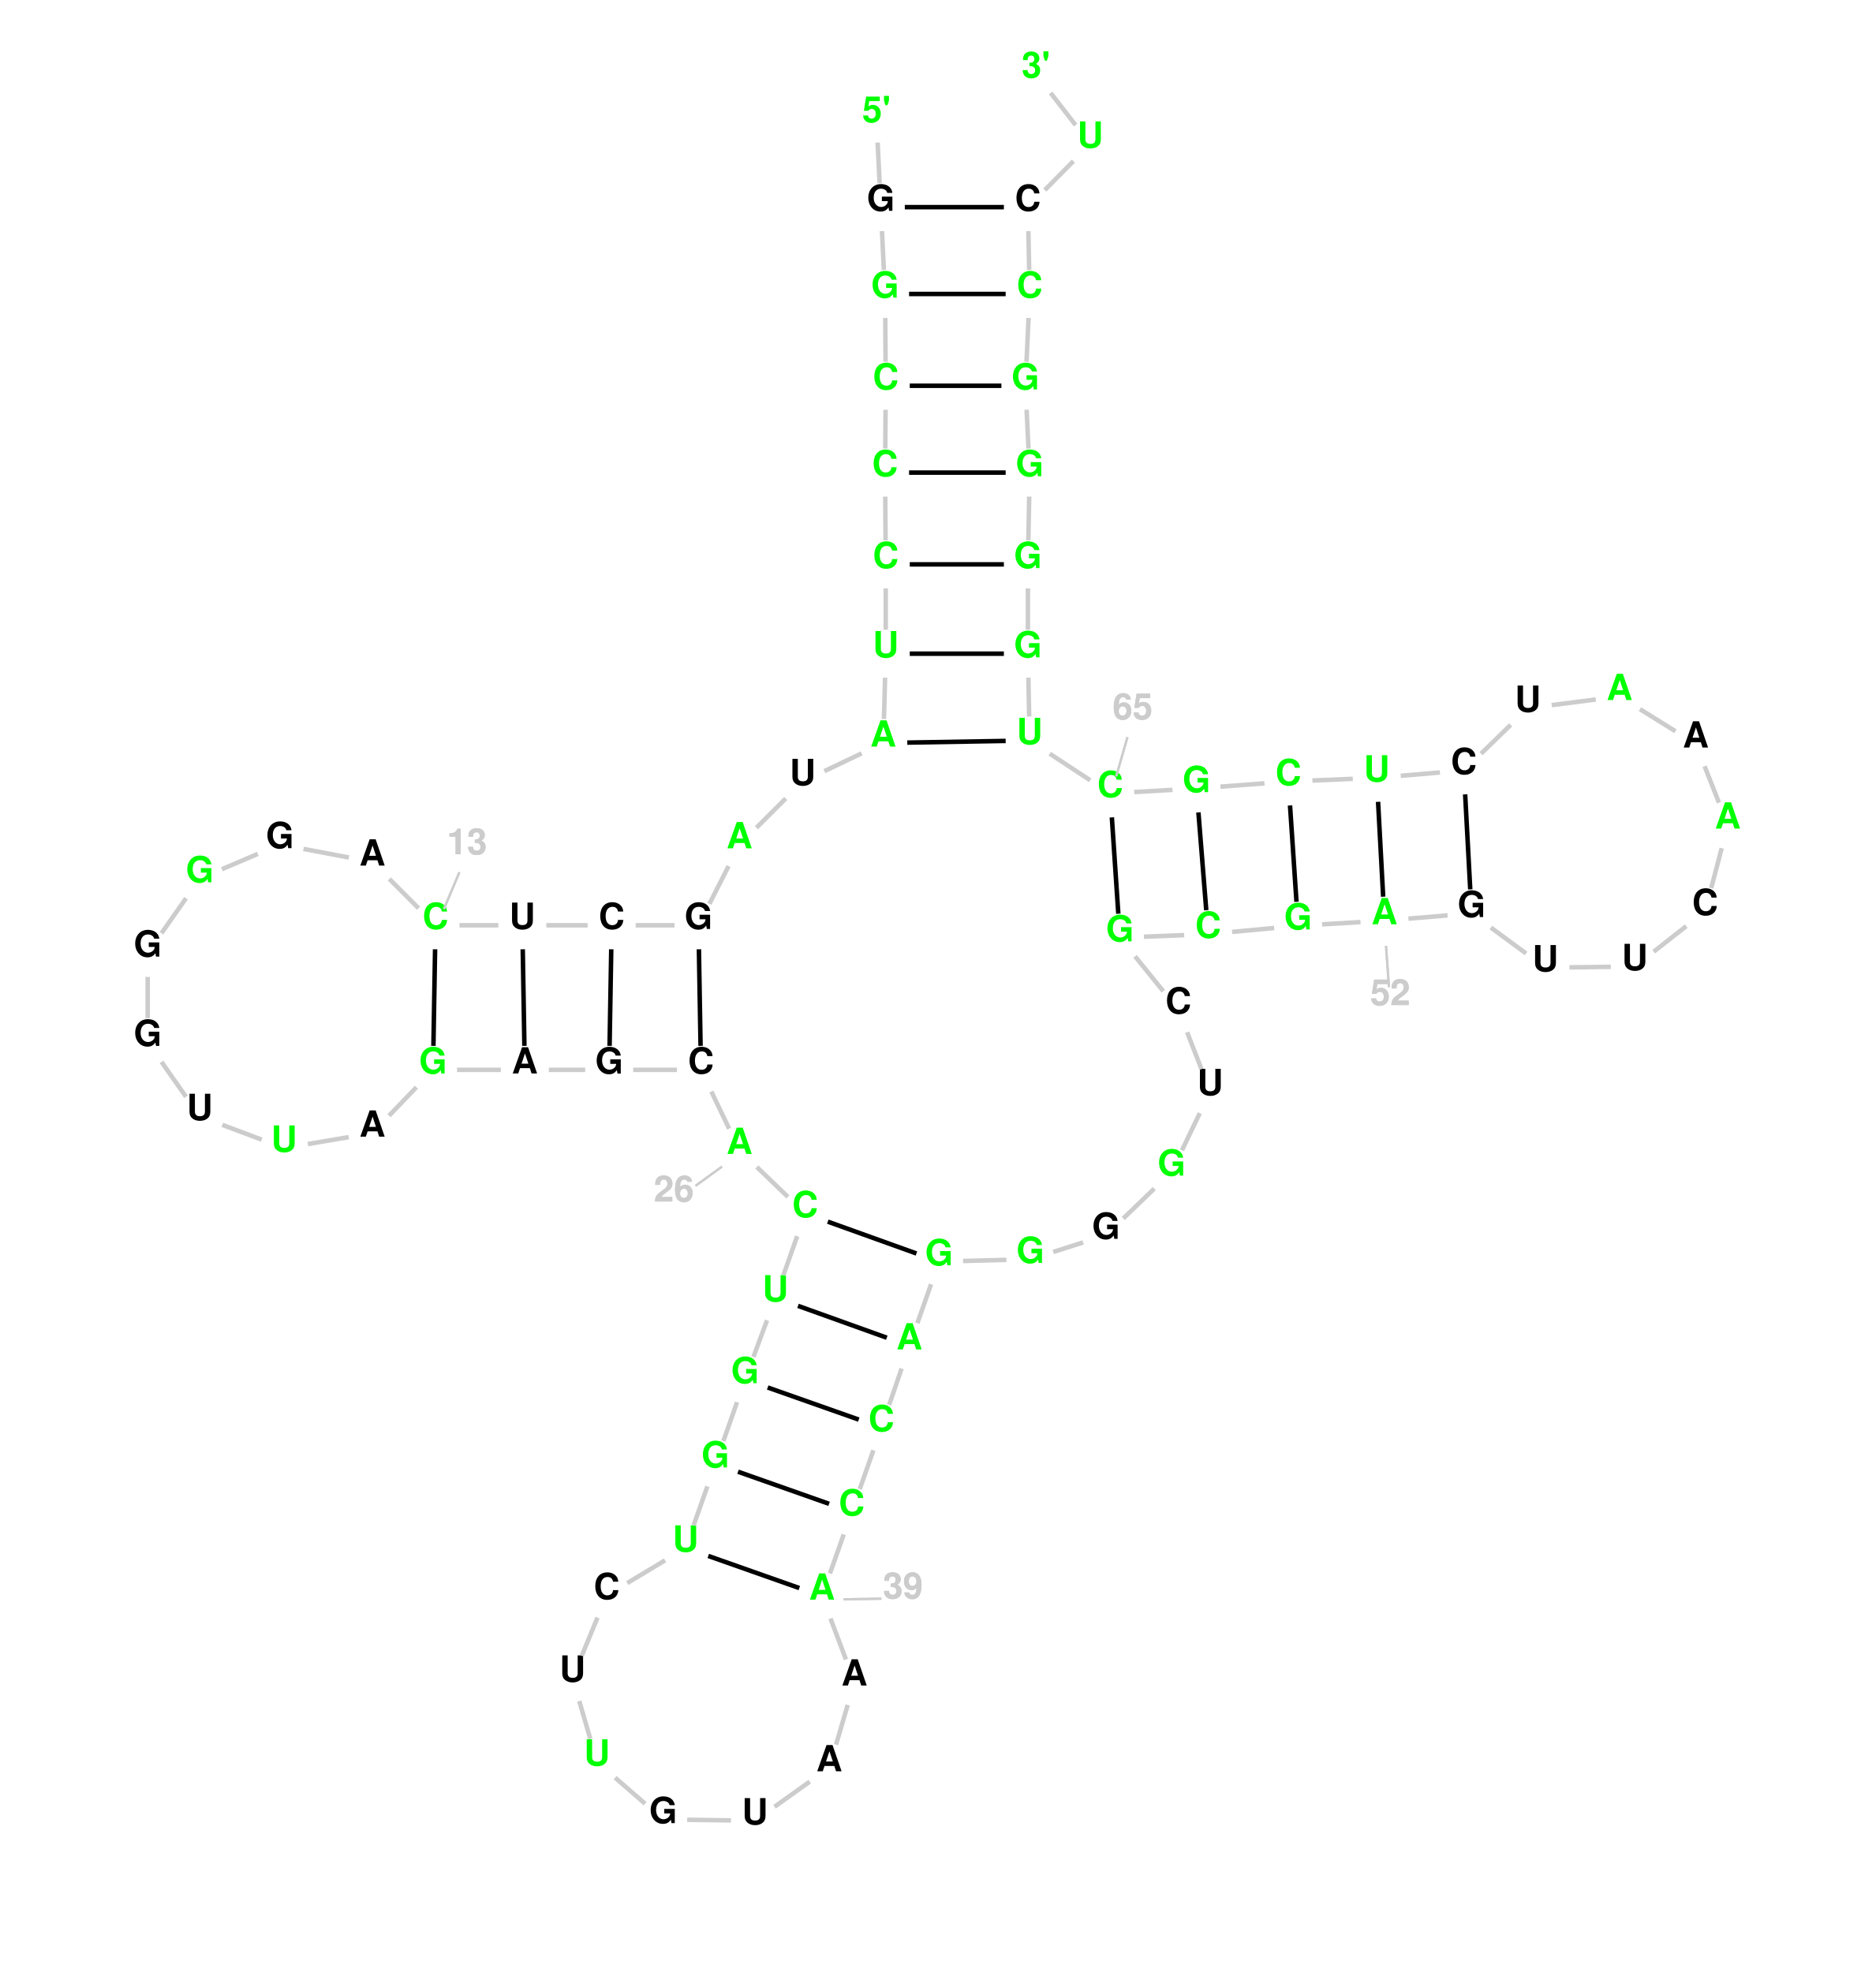
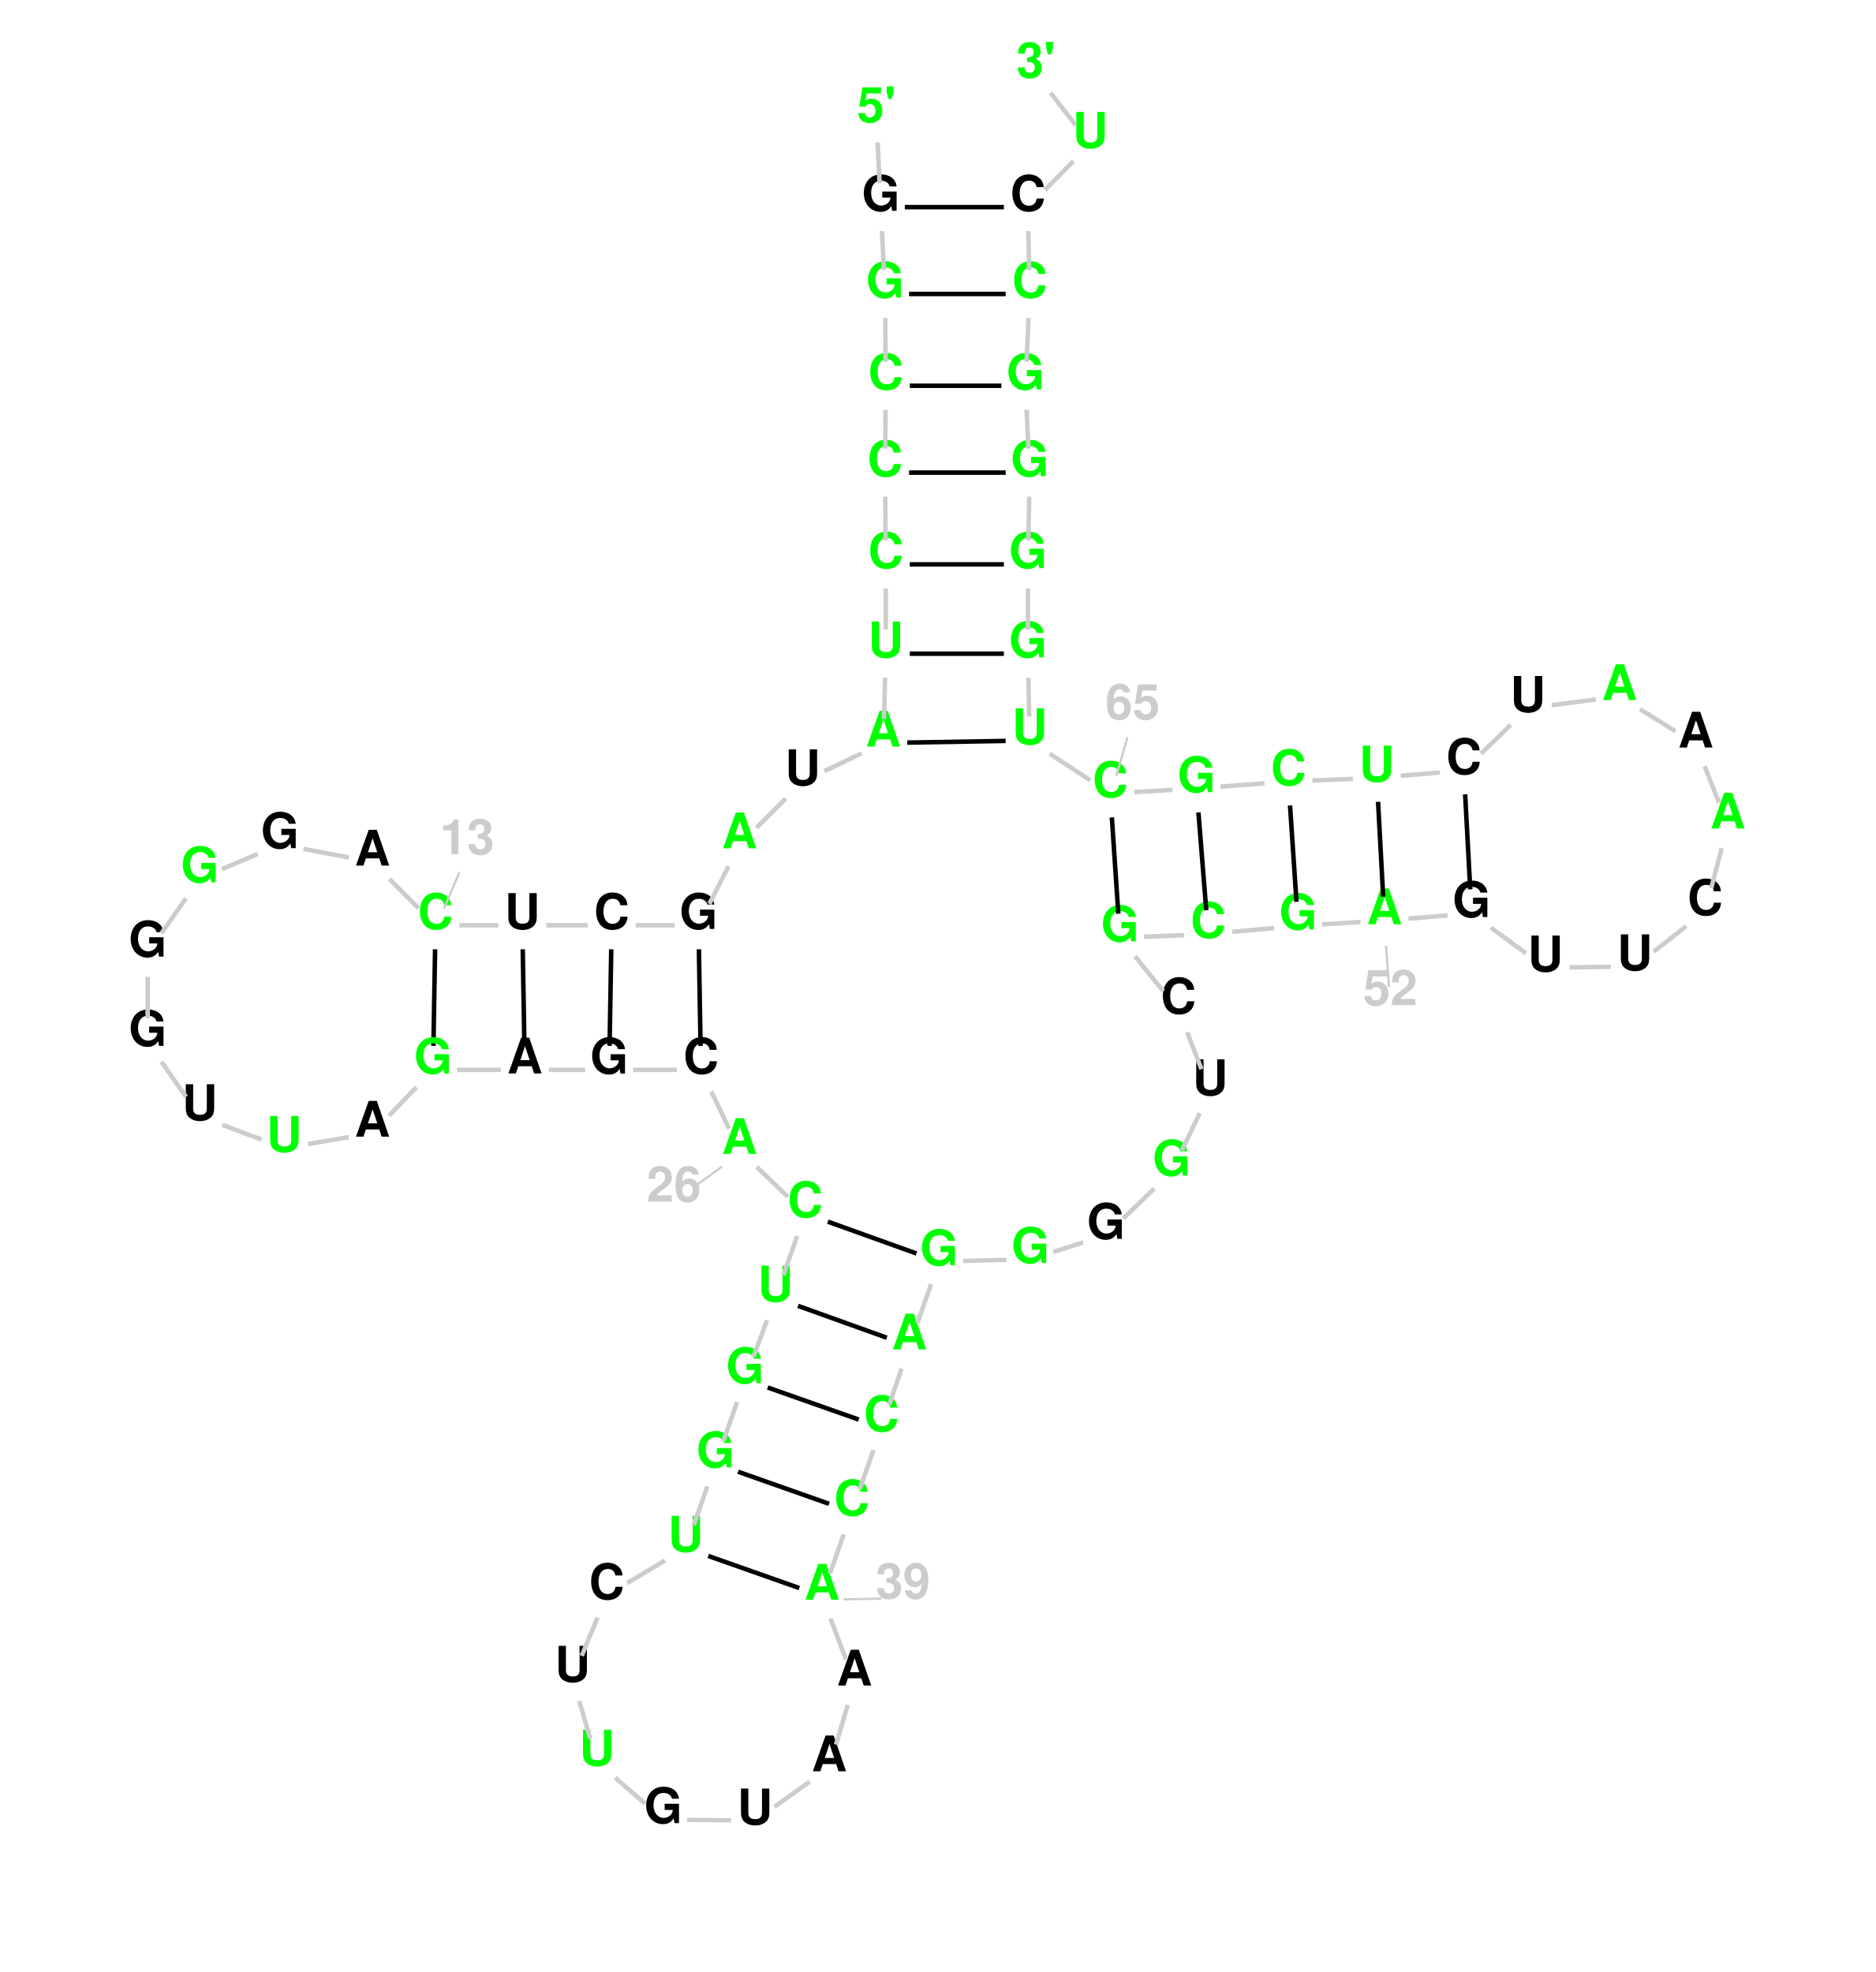
<svg xmlns="http://www.w3.org/2000/svg" width="634.96" height="667.718">
-   <g>
-     <style type="text/css">
+   <g id="r2dt-URS00000F30A4_9606-E_Thr">
+     <g>
+       <style type="text/css">

- 
- circle.red {stroke: rgb(255, 0, 255); fill: none; }
- circle.green {stroke: rgb(0, 255, 0); fill: none; }
- circle.blue {stroke: rgb(0, 0, 255); fill: none; }
- circle.black {stroke: rgb(0, 0, 0); fill: none; }
- circle.gray {stroke: rgb(204, 204, 204); fill: none; }
- circle.brown {stroke: rgb(211.65, 104.55, 30.6); fill: none; }
- line.red {stroke: rgb(255, 0, 255); stroke-width: 1.524; }
- line.green {stroke: rgb(0, 255, 0); stroke-width: 1.524; }
- line.blue {stroke: rgb(0, 0, 255); stroke-width: 1.524; }
- line.black {stroke: rgb(0, 0, 0); stroke-width: 1.524; }
- line.gray {stroke: rgb(204, 204, 204); stroke-width: 1.524; }
- line.brown {stroke: rgb(211.65, 104.55, 30.6); stroke-width: 1.524; }
- line {stroke: rgb(0, 0, 0); }
- text.red {fill: rgb(255, 0, 255); font-size: 12.192px; font-weight: bold; font-family: Helvetica; }
- text.green {fill: rgb(0, 255, 0); font-size: 12.192px; font-weight: bold; font-family: Helvetica; }
- text.blue {fill: rgb(0, 0, 255); font-size: 12.192px; font-weight: bold; font-family: Helvetica; }
- text.black {fill: rgb(0, 0, 0); font-size: 12.192px; font-weight: bold; font-family: Helvetica; }
- text.gray {fill: rgb(204, 204, 204); font-size: 12.192px; font-weight: bold; font-family: Helvetica; }
- text.brown {fill: rgb(211.65, 104.55, 30.6); font-size: 12.192px; font-weight: bold; font-family: Helvetica; }
- text {fill: rgb(0, 0, 0); font-size: 12.192px; font-weight: bold; font-family: Helvetica; text-anchor: middle; alignment-baseline: middle; }
- 
- .pseudoknot_connection{stroke-linecap: round; stroke-opacity: 0.2; stroke-width: 1.5; }
- .pseudoknot_segment1{stroke-linecap: round; stroke-opacity: 0.4; stroke-width: 12.192; }
- .pseudoknot_segment2{stroke-linecap: round; stroke-opacity: 0.4; stroke-width: 12.192; }
- line.numbering-line{stroke: rgb(204, 204, 204); stroke-width: 0.762; }
- line.predicted{stroke: rgb(0, 0, 0); stroke-dasharray: 2; }
- polyline{fill: none; stroke-linejoin: round; }
- sequential{visibility: hidden; }
- text.numbering-label{fill: rgb(204, 204, 204); }
+ #r2dt-URS00000F30A4_9606-E_Thr circle.red{stroke: rgb(255, 0, 255); fill: none; }#r2dt-URS00000F30A4_9606-E_Thr circle.green{stroke: rgb(0, 255, 0); fill: none; }#r2dt-URS00000F30A4_9606-E_Thr circle.blue{stroke: rgb(0, 0, 255); fill: none; }#r2dt-URS00000F30A4_9606-E_Thr circle.black{stroke: rgb(0, 0, 0); fill: none; }#r2dt-URS00000F30A4_9606-E_Thr circle.gray{stroke: rgb(204, 204, 204); fill: none; }#r2dt-URS00000F30A4_9606-E_Thr circle.brown{stroke: rgb(211.65, 104.55, 30.6); fill: none; }#r2dt-URS00000F30A4_9606-E_Thr line.red{stroke: rgb(255, 0, 255); stroke-width: 1.524; }#r2dt-URS00000F30A4_9606-E_Thr line.green{stroke: rgb(0, 255, 0); stroke-width: 1.524; }#r2dt-URS00000F30A4_9606-E_Thr line.blue{stroke: rgb(0, 0, 255); stroke-width: 1.524; }#r2dt-URS00000F30A4_9606-E_Thr line.black{stroke: rgb(0, 0, 0); stroke-width: 1.524; }#r2dt-URS00000F30A4_9606-E_Thr line.gray{stroke: rgb(204, 204, 204); stroke-width: 1.524; }#r2dt-URS00000F30A4_9606-E_Thr line.brown{stroke: rgb(211.65, 104.55, 30.6); stroke-width: 1.524; }#r2dt-URS00000F30A4_9606-E_Thr line{stroke: rgb(0, 0, 0); }#r2dt-URS00000F30A4_9606-E_Thr text.red{fill: rgb(255, 0, 255); font-size: 16.603px; font-weight: bold; font-family: Helvetica; }#r2dt-URS00000F30A4_9606-E_Thr text.green{fill: rgb(0, 255, 0); font-size: 16.603px; font-weight: bold; font-family: Helvetica; }#r2dt-URS00000F30A4_9606-E_Thr text.blue{fill: rgb(0, 0, 255); font-size: 16.603px; font-weight: bold; font-family: Helvetica; }#r2dt-URS00000F30A4_9606-E_Thr text.black{fill: rgb(0, 0, 0); font-size: 16.603px; font-weight: bold; font-family: Helvetica; }#r2dt-URS00000F30A4_9606-E_Thr text.gray{fill: rgb(204, 204, 204); font-size: 16.603px; font-weight: bold; font-family: Helvetica; }#r2dt-URS00000F30A4_9606-E_Thr text.brown{fill: rgb(211.65, 104.55, 30.6); font-size: 16.603px; font-weight: bold; font-family: Helvetica; }#r2dt-URS00000F30A4_9606-E_Thr text{fill: rgb(0, 0, 0); font-size: 16.603px; font-weight: bold; font-family: Helvetica; text-anchor: middle; alignment-baseline: middle; }#r2dt-URS00000F30A4_9606-E_Thr .pseudoknot_connection{stroke-linecap: round; stroke-opacity: 0.2; stroke-width: 1.5; }#r2dt-URS00000F30A4_9606-E_Thr .pseudoknot_segment1{stroke-linecap: round; stroke-opacity: 0.4; stroke-width: 12.192; }#r2dt-URS00000F30A4_9606-E_Thr .pseudoknot_segment2{stroke-linecap: round; stroke-opacity: 0.4; stroke-width: 12.192; }#r2dt-URS00000F30A4_9606-E_Thr .sequential{visibility: hidden; }#r2dt-URS00000F30A4_9606-E_Thr line.numbering-line{stroke: rgb(204, 204, 204); stroke-width: 0.762; }#r2dt-URS00000F30A4_9606-E_Thr line.predicted{stroke: rgb(0, 0, 0); stroke-dasharray: 2; }#r2dt-URS00000F30A4_9606-E_Thr polyline{fill: none; stroke-linejoin: round; }#r2dt-URS00000F30A4_9606-E_Thr text.numbering-label{fill: rgb(204, 204, 204); }

</style>
-   </g>
-   <g>
-     <text x="296.73" y="41.352" class="green">5'</text>
-   </g>
-   <g>
-     <text x="298.2" y="71.358" class="black">G</text>
-   </g>
-   <g>
-     <line x1="306.328" y1="70.139" x2="339.872" y2="70.139" class="black" />
-   </g>
-   <g>
-     <text x="299.64" y="100.758" class="green">G</text>
-   </g>
-   <g>
-     <line x1="307.768" y1="99.539" x2="340.472" y2="99.539" class="black" />
-   </g>
-   <g>
-     <text x="299.88" y="131.838" class="green">C</text>
-   </g>
-   <g>
-     <line x1="308.008" y1="130.619" x2="339.032" y2="130.619" class="black" />
-   </g>
-   <g>
-     <text x="299.64" y="161.238" class="green">C</text>
-   </g>
-   <g>
-     <line x1="307.768" y1="160.019" x2="340.472" y2="160.019" class="black" />
-   </g>
-   <g>
-     <text x="299.88" y="192.318" class="green">C</text>
-   </g>
-   <g>
-     <line x1="308.008" y1="191.099" x2="339.872" y2="191.099" class="black" />
-   </g>
-   <g>
-     <text x="299.88" y="222.558" class="green">U</text>
-   </g>
-   <g>
-     <line x1="308.008" y1="221.339" x2="339.872" y2="221.339" class="black" />
-   </g>
-   <g>
-     <text x="299.04" y="252.798" class="green">A</text>
-   </g>
-   <g>
-     <line x1="307.167" y1="251.441" x2="340.473" y2="250.876" class="black" />
-   </g>
-   <g>
-     <text x="271.76" y="265.838" class="black">U</text>
-   </g>
-   <g>
-     <text x="250.36" y="287.238" class="green">A</text>
-   </g>
-   <g>
-     <text x="236.48" y="314.518" class="black">G</text>
-   </g>
-   <g>
-     <line x1="236.619" y1="321.426" x2="237.181" y2="354.132" class="black" />
-   </g>
-   <g>
-     <text x="207.08" y="314.518" class="black">C</text>
-   </g>
-   <g>
-     <line x1="206.941" y1="321.426" x2="206.379" y2="354.132" class="black" />
-   </g>
-   <g>
-     <text x="176.84" y="314.518" class="black">U</text>
-   </g>
-   <g>
-     <line x1="176.979" y1="321.426" x2="177.541" y2="354.132" class="black" />
-   </g>
-   <g>
-     <text x="147.44" y="314.518" class="green">C</text>
-   </g>
-   <g>
-     <line x1="147.301" y1="321.426" x2="146.739" y2="354.132" class="black" />
-   </g>
-   <g>
-     <text x="158.114" y="289.247" class="numbering-label sequential">13</text>
-   </g>
-   <g>
-     <text x="158.114" y="289.247" class="numbering-label template">13</text>
-   </g>
-   <g>
-     <line x1="150.286" y1="307.779" x2="155.539" y2="295.343" class="numbering-line sequential" />
-   </g>
-   <g>
-     <line x1="150.286" y1="307.779" x2="155.539" y2="295.343" class="numbering-line template" />
-   </g>
-   <g>
-     <text x="126.08" y="293.078" class="black">A</text>
-   </g>
-   <g>
-     <text x="94.76" y="287.158" class="black">G</text>
-   </g>
-   <g>
-     <text x="67.64" y="298.718" class="green">G</text>
-   </g>
-   <g>
-     <text x="50" y="323.878" class="black">G</text>
-   </g>
-   <g>
-     <text x="50" y="354.118" class="black">G</text>
-   </g>
-   <g>
-     <text x="67.64" y="379.238" class="black">U</text>
-   </g>
-   <g>
-     <text x="96.2" y="389.958" class="green">U</text>
-   </g>
-   <g>
-     <text x="126.08" y="384.878" class="black">A</text>
-   </g>
-   <g>
-     <text x="146.6" y="363.478" class="green">G</text>
-   </g>
-   <g>
-     <text x="177.68" y="363.478" class="black">A</text>
-   </g>
-   <g>
-     <text x="206.24" y="363.478" class="black">G</text>
-   </g>
-   <g>
-     <text x="237.32" y="363.478" class="black">C</text>
-   </g>
-   <g>
-     <text x="250.36" y="390.718" class="green">A</text>
-   </g>
-   <g>
-     <text x="228.154" y="406.825" class="numbering-label sequential">26</text>
-   </g>
-   <g>
-     <text x="228.154" y="406.825" class="numbering-label template">26</text>
-   </g>
-   <g>
-     <line x1="244.438" y1="395.013" x2="235.469" y2="401.519" class="numbering-line sequential" />
-   </g>
-   <g>
-     <line x1="244.438" y1="395.013" x2="235.469" y2="401.519" class="numbering-line template" />
-   </g>
-   <g>
-     <text x="272.6" y="412.118" class="green">C</text>
-   </g>
-   <g>
-     <line x1="280.25" y1="413.647" x2="310.27" y2="424.431" class="black" />
-   </g>
-   <g>
-     <text x="262.52" y="440.638" class="green">U</text>
-   </g>
-   <g>
-     <line x1="270.17" y1="442.164" x2="300.23" y2="452.953" class="black" />
-   </g>
-   <g>
-     <text x="252.24" y="468.318" class="green">G</text>
-   </g>
-   <g>
-     <line x1="259.905" y1="469.802" x2="290.735" y2="480.675" class="black" />
-   </g>
-   <g>
-     <text x="242.2" y="496.838" class="green">G</text>
-   </g>
-   <g>
-     <line x1="249.865" y1="498.322" x2="280.695" y2="509.195" class="black" />
-   </g>
-   <g>
-     <text x="232.12" y="525.358" class="green">U</text>
-   </g>
-   <g>
-     <line x1="239.785" y1="526.842" x2="270.615" y2="537.715" class="black" />
-   </g>
-   <g>
-     <text x="205.4" y="541.438" class="black">C</text>
-   </g>
-   <g>
-     <text x="193.84" y="569.398" class="black">U</text>
-   </g>
-   <g>
-     <text x="202.12" y="597.798" class="green">U</text>
-   </g>
-   <g>
-     <text x="224.52" y="617.278" class="black">G</text>
-   </g>
-   <g>
-     <text x="255.6" y="617.718" class="black">U</text>
-   </g>
-   <g>
-     <text x="280.76" y="599.758" class="black">A</text>
-   </g>
-   <g>
-     <text x="289.28" y="570.718" class="black">A</text>
-   </g>
-   <g>
-     <text x="278.28" y="541.638" class="green">A</text>
-   </g>
-   <g>
-     <text x="305.709" y="541.2" class="numbering-label sequential">39</text>
-   </g>
-   <g>
-     <text x="305.709" y="541.2" class="numbering-label template">39</text>
-   </g>
-   <g>
-     <line x1="285.594" y1="541.521" x2="298.394" y2="541.317" class="numbering-line sequential" />
-   </g>
-   <g>
-     <line x1="285.594" y1="541.521" x2="298.394" y2="541.317" class="numbering-line template" />
-   </g>
-   <g>
-     <text x="288.36" y="513.118" class="green">C</text>
-   </g>
-   <g>
-     <text x="298.4" y="484.598" class="green">C</text>
-   </g>
-   <g>
-     <text x="307.88" y="456.918" class="green">A</text>
-   </g>
-   <g>
-     <text x="317.92" y="428.398" class="green">G</text>
-   </g>
-   <g>
-     <text x="348.84" y="427.598" class="green">G</text>
-   </g>
-   <g>
-     <text x="374.44" y="419.438" class="black">G</text>
-   </g>
-   <g>
-     <text x="396.64" y="398.038" class="green">G</text>
-   </g>
-   <g>
-     <text x="409.72" y="370.798" class="black">U</text>
-   </g>
-   <g>
-     <text x="398.96" y="343.158" class="black">C</text>
-   </g>
-   <g>
-     <text x="379.16" y="318.718" class="green">G</text>
-   </g>
-   <g>
-     <line x1="378.615" y1="309.389" x2="376.425" y2="276.769" class="black" />
-   </g>
-   <g>
-     <text x="409.04" y="317.518" class="green">C</text>
-   </g>
-   <g>
-     <line x1="408.389" y1="308.197" x2="405.731" y2="275.081" class="black" />
-   </g>
-   <g>
-     <text x="439.48" y="314.678" class="green">G</text>
-   </g>
-   <g>
-     <line x1="438.935" y1="305.349" x2="436.745" y2="272.729" class="black" />
-   </g>
-   <g>
-     <text x="468.72" y="312.958" class="green">A</text>
-   </g>
-   <g>
-     <line x1="468.284" y1="303.622" x2="466.556" y2="271.495" class="black" />
-   </g>
-   <g>
-     <text x="470.677" y="340.32" class="numbering-label sequential">52</text>
-   </g>
-   <g>
-     <text x="470.677" y="340.32" class="numbering-label template">52</text>
-   </g>
-   <g>
-     <line x1="469.242" y1="320.255" x2="470.241" y2="334.224" class="numbering-line sequential" />
-   </g>
-   <g>
-     <line x1="469.242" y1="320.255" x2="470.241" y2="334.224" class="numbering-line template" />
-   </g>
-   <g>
-     <text x="498.2" y="310.478" class="black">G</text>
-   </g>
-   <g>
-     <line x1="497.764" y1="301.142" x2="496.036" y2="268.975" class="black" />
-   </g>
-   <g>
-     <text x="523.2" y="328.878" class="black">U</text>
-   </g>
-   <g>
-     <text x="553.48" y="328.478" class="black">U</text>
-   </g>
-   <g>
-     <text x="577.28" y="309.798" class="black">C</text>
-   </g>
-   <g>
-     <text x="584.96" y="280.558" class="green">A</text>
-   </g>
-   <g>
-     <text x="574.12" y="253.118" class="black">A</text>
-   </g>
-   <g>
-     <text x="548.32" y="237.038" class="green">A</text>
-   </g>
-   <g>
-     <text x="517.28" y="240.998" class="black">U</text>
-   </g>
-   <g>
-     <text x="495.6" y="262.078" class="black">C</text>
-   </g>
-   <g>
-     <text x="466.12" y="264.598" class="green">U</text>
-   </g>
-   <g>
-     <text x="436.2" y="265.838" class="green">C</text>
-   </g>
-   <g>
-     <text x="405.08" y="268.198" class="green">G</text>
-   </g>
-   <g>
-     <text x="375.88" y="269.878" class="green">C</text>
-   </g>
-   <g>
-     <text x="383.461" y="243.514" class="numbering-label sequential">65</text>
-   </g>
-   <g>
-     <text x="383.461" y="243.514" class="numbering-label template">65</text>
-   </g>
-   <g>
-     <line x1="377.902" y1="262.847" x2="381.708" y2="249.61" class="numbering-line sequential" />
-   </g>
-   <g>
-     <line x1="377.902" y1="262.847" x2="381.708" y2="249.61" class="numbering-line template" />
-   </g>
-   <g>
-     <text x="348.6" y="251.958" class="green">U</text>
-   </g>
-   <g>
-     <text x="348" y="222.558" class="green">G</text>
-   </g>
-   <g>
-     <text x="348" y="192.318" class="green">G</text>
-   </g>
-   <g>
-     <text x="348.6" y="161.238" class="green">G</text>
-   </g>
-   <g>
-     <text x="347.16" y="131.838" class="green">G</text>
-   </g>
-   <g>
-     <text x="348.6" y="100.758" class="green">C</text>
-   </g>
-   <g>
-     <text x="348" y="71.358" class="black">C</text>
-   </g>
-   <g>
-     <text x="369.127" y="50" class="green">U</text>
-   </g>
-   <g>
-     <text x="350.714" y="26.262" class="green">3'</text>
-   </g>
-   <g>
-     <line x1="297.128" y1="48.251" x2="297.802" y2="62.02" class="gray" />
-   </g>
-   <g>
-     <line x1="298.598" y1="78.257" x2="299.242" y2="91.42" class="gray" />
-   </g>
-   <g>
-     <line x1="299.703" y1="107.667" x2="299.817" y2="122.491" class="gray" />
-   </g>
-   <g>
-     <line x1="299.814" y1="138.747" x2="299.706" y2="151.891" class="gray" />
-   </g>
-   <g>
-     <line x1="299.703" y1="168.147" x2="299.817" y2="182.971" class="gray" />
-   </g>
-   <g>
-     <line x1="299.88" y1="199.227" x2="299.88" y2="213.211" class="gray" />
-   </g>
-   <g>
-     <line x1="299.654" y1="229.464" x2="299.266" y2="243.454" class="gray" />
-   </g>
-   <g>
-     <line x1="291.707" y1="255.084" x2="279.093" y2="261.113" class="gray" />
-   </g>
-   <g>
-     <line x1="266.013" y1="270.366" x2="256.107" y2="280.271" class="gray" />
-   </g>
-   <g>
-     <line x1="246.674" y1="293.263" x2="240.166" y2="306.054" class="gray" />
-   </g>
-   <g>
-     <line x1="228.352" y1="313.299" x2="215.208" y2="313.299" class="gray" />
-   </g>
-   <g>
-     <line x1="198.952" y1="313.299" x2="184.968" y2="313.299" class="gray" />
-   </g>
-   <g>
-     <line x1="168.712" y1="313.299" x2="155.568" y2="313.299" class="gray" />
-   </g>
-   <g>
-     <line x1="141.703" y1="307.54" x2="131.817" y2="297.617" class="gray" />
-   </g>
-   <g>
-     <line x1="118.093" y1="290.349" x2="102.747" y2="287.448" class="gray" />
-   </g>
-   <g>
-     <line x1="87.283" y1="289.126" x2="75.117" y2="294.311" class="gray" />
-   </g>
-   <g>
-     <line x1="62.974" y1="304.154" x2="54.666" y2="316.003" class="gray" />
-   </g>
-   <g>
-     <line x1="50" y1="330.787" x2="50" y2="344.771" class="gray" />
-   </g>
-   <g>
-     <line x1="54.671" y1="359.55" x2="62.969" y2="371.367" class="gray" />
-   </g>
-   <g>
-     <line x1="75.25" y1="380.875" x2="88.59" y2="385.882" class="gray" />
-   </g>
-   <g>
-     <line x1="104.213" y1="387.376" x2="118.067" y2="385.021" class="gray" />
-   </g>
-   <g>
-     <line x1="131.706" y1="377.792" x2="140.974" y2="368.125" class="gray" />
-   </g>
-   <g>
-     <line x1="154.728" y1="362.259" x2="169.552" y2="362.259" class="gray" />
-   </g>
-   <g>
-     <line x1="185.808" y1="362.259" x2="198.112" y2="362.259" class="gray" />
-   </g>
-   <g>
-     <line x1="214.368" y1="362.259" x2="229.192" y2="362.259" class="gray" />
-   </g>
-   <g>
-     <line x1="240.83" y1="369.59" x2="246.85" y2="382.167" class="gray" />
-   </g>
-   <g>
-     <line x1="256.217" y1="395.134" x2="266.743" y2="405.263" class="gray" />
-   </g>
-   <g>
-     <line x1="269.891" y1="418.562" x2="265.229" y2="431.755" class="gray" />
-   </g>
-   <g>
-     <line x1="259.69" y1="447.038" x2="255.07" y2="459.479" class="gray" />
-   </g>
-   <g>
-     <line x1="249.541" y1="474.766" x2="244.899" y2="487.952" class="gray" />
-   </g>
-   <g>
-     <line x1="239.491" y1="503.282" x2="234.829" y2="516.475" class="gray" />
-   </g>
-   <g>
-     <line x1="225.156" y1="528.33" x2="212.364" y2="536.028" class="gray" />
-   </g>
-   <g>
-     <line x1="202.294" y1="547.73" x2="196.946" y2="560.667" class="gray" />
-   </g>
-   <g>
-     <line x1="196.115" y1="575.982" x2="199.845" y2="588.775" class="gray" />
-   </g>
-   <g>
-     <line x1="208.253" y1="601.912" x2="218.387" y2="610.725" class="gray" />
-   </g>
-   <g>
-     <line x1="232.647" y1="616.174" x2="247.473" y2="616.384" class="gray" />
-   </g>
-   <g>
-     <line x1="262.216" y1="611.776" x2="274.144" y2="603.261" class="gray" />
-   </g>
-   <g>
-     <line x1="283.048" y1="590.739" x2="286.992" y2="577.298" class="gray" />
-   </g>
-   <g>
-     <line x1="286.404" y1="561.896" x2="281.156" y2="548.021" class="gray" />
-   </g>
-   <g>
-     <line x1="280.989" y1="532.755" x2="285.651" y2="519.562" class="gray" />
-   </g>
-   <g>
-     <line x1="291.059" y1="504.232" x2="295.701" y2="491.046" class="gray" />
-   </g>
-   <g>
-     <line x1="301.034" y1="475.689" x2="305.246" y2="463.388" class="gray" />
-   </g>
-   <g>
-     <line x1="310.579" y1="448.032" x2="315.221" y2="434.846" class="gray" />
-   </g>
-   <g>
-     <line x1="326.045" y1="426.968" x2="340.715" y2="426.589" class="gray" />
-   </g>
-   <g>
-     <line x1="356.584" y1="423.91" x2="366.696" y2="420.687" class="gray" />
-   </g>
-   <g>
-     <line x1="380.292" y1="412.578" x2="390.788" y2="402.46" class="gray" />
-   </g>
-   <g>
-     <line x1="400.158" y1="389.491" x2="406.202" y2="376.906" class="gray" />
-   </g>
-   <g>
-     <line x1="406.771" y1="362.004" x2="401.909" y2="349.513" class="gray" />
-   </g>
-   <g>
-     <line x1="393.843" y1="335.623" x2="384.277" y2="323.814" class="gray" />
-   </g>
-   <g>
-     <line x1="387.282" y1="317.172" x2="400.918" y2="316.625" class="gray" />
-   </g>
-   <g>
-     <line x1="417.133" y1="315.544" x2="431.387" y2="314.214" class="gray" />
-   </g>
-   <g>
-     <line x1="447.594" y1="312.981" x2="460.606" y2="312.216" class="gray" />
-   </g>
-   <g>
-     <line x1="476.82" y1="311.057" x2="490.1" y2="309.94" class="gray" />
-   </g>
-   <g>
-     <line x1="504.746" y1="314.077" x2="516.654" y2="322.841" class="gray" />
-   </g>
-   <g>
-     <line x1="531.327" y1="327.551" x2="545.353" y2="327.366" class="gray" />
-   </g>
-   <g>
-     <line x1="559.874" y1="322.24" x2="570.886" y2="313.597" class="gray" />
-   </g>
-   <g>
-     <line x1="579.345" y1="300.717" x2="582.895" y2="287.2" class="gray" />
-   </g>
-   <g>
-     <line x1="581.974" y1="271.779" x2="577.106" y2="259.458" class="gray" />
-   </g>
-   <g>
-     <line x1="567.222" y1="247.599" x2="555.218" y2="240.118" class="gray" />
-   </g>
-   <g>
-     <line x1="540.257" y1="236.847" x2="525.343" y2="238.75" class="gray" />
-   </g>
-   <g>
-     <line x1="511.452" y1="245.445" x2="501.428" y2="255.192" class="gray" />
-   </g>
-   <g>
-     <line x1="487.501" y1="261.551" x2="474.219" y2="262.686" class="gray" />
-   </g>
-   <g>
-     <line x1="457.999" y1="263.715" x2="444.321" y2="264.282" class="gray" />
-   </g>
-   <g>
-     <line x1="428.095" y1="265.233" x2="413.185" y2="266.364" class="gray" />
-   </g>
-   <g>
-     <line x1="396.965" y1="267.446" x2="383.995" y2="268.192" class="gray" />
-   </g>
-   <g>
-     <line x1="369.087" y1="264.196" x2="355.393" y2="255.201" class="gray" />
-   </g>
-   <g>
-     <line x1="348.434" y1="242.612" x2="348.166" y2="229.465" class="gray" />
-   </g>
-   <g>
-     <line x1="348" y1="213.211" x2="348" y2="199.227" class="gray" />
-   </g>
-   <g>
-     <line x1="348.157" y1="182.972" x2="348.443" y2="168.145" class="gray" />
-   </g>
-   <g>
-     <line x1="348.202" y1="151.9" x2="347.558" y2="138.737" class="gray" />
-   </g>
-   <g>
-     <line x1="347.536" y1="122.499" x2="348.224" y2="107.658" class="gray" />
-   </g>
-   <g>
-     <line x1="348.434" y1="91.412" x2="348.166" y2="78.265" class="gray" />
-   </g>
-   <g>
-     <line x1="353.716" y1="64.36" x2="363.411" y2="54.559" class="gray" />
-   </g>
-   <g>
-     <line x1="364.146" y1="42.358" x2="355.696" y2="31.465" class="gray" />
+     </g>
+     <g>
+       <text x="296.73" y="41.352" class="green">5'</text>
+     </g>
+     <g>
+       <text x="298.2" y="71.358" class="black">G</text>
+     </g>
+     <g>
+       <line x1="306.328" y1="70.139" x2="339.872" y2="70.139" class="black" />
+     </g>
+     <g>
+       <text x="299.64" y="100.758" class="green">G</text>
+     </g>
+     <g>
+       <line x1="307.768" y1="99.539" x2="340.472" y2="99.539" class="black" />
+     </g>
+     <g>
+       <text x="299.88" y="131.838" class="green">C</text>
+     </g>
+     <g>
+       <line x1="308.008" y1="130.619" x2="339.032" y2="130.619" class="black" />
+     </g>
+     <g>
+       <text x="299.64" y="161.238" class="green">C</text>
+     </g>
+     <g>
+       <line x1="307.768" y1="160.019" x2="340.472" y2="160.019" class="black" />
+     </g>
+     <g>
+       <text x="299.88" y="192.318" class="green">C</text>
+     </g>
+     <g>
+       <line x1="308.008" y1="191.099" x2="339.872" y2="191.099" class="black" />
+     </g>
+     <g>
+       <text x="299.88" y="222.558" class="green">U</text>
+     </g>
+     <g>
+       <line x1="308.008" y1="221.339" x2="339.872" y2="221.339" class="black" />
+     </g>
+     <g>
+       <text x="299.04" y="252.798" class="green">A</text>
+     </g>
+     <g>
+       <line x1="307.167" y1="251.441" x2="340.473" y2="250.876" class="black" />
+     </g>
+     <g>
+       <text x="271.76" y="265.838" class="black">U</text>
+     </g>
+     <g>
+       <text x="250.36" y="287.238" class="green">A</text>
+     </g>
+     <g>
+       <text x="236.48" y="314.518" class="black">G</text>
+     </g>
+     <g>
+       <line x1="236.619" y1="321.426" x2="237.181" y2="354.132" class="black" />
+     </g>
+     <g>
+       <text x="207.08" y="314.518" class="black">C</text>
+     </g>
+     <g>
+       <line x1="206.941" y1="321.426" x2="206.379" y2="354.132" class="black" />
+     </g>
+     <g>
+       <text x="176.84" y="314.518" class="black">U</text>
+     </g>
+     <g>
+       <line x1="176.979" y1="321.426" x2="177.541" y2="354.132" class="black" />
+     </g>
+     <g>
+       <text x="147.44" y="314.518" class="green">C</text>
+     </g>
+     <g>
+       <line x1="147.301" y1="321.426" x2="146.739" y2="354.132" class="black" />
+     </g>
+     <g>
+       <text x="158.114" y="289.247" class="numbering-label sequential">13</text>
+     </g>
+     <g>
+       <text x="158.114" y="289.247" class="numbering-label template">13</text>
+     </g>
+     <g>
+       <line x1="150.286" y1="307.779" x2="155.539" y2="295.343" class="numbering-line sequential" />
+     </g>
+     <g>
+       <line x1="150.286" y1="307.779" x2="155.539" y2="295.343" class="numbering-line template" />
+     </g>
+     <g>
+       <text x="126.08" y="293.078" class="black">A</text>
+     </g>
+     <g>
+       <text x="94.76" y="287.158" class="black">G</text>
+     </g>
+     <g>
+       <text x="67.64" y="298.718" class="green">G</text>
+     </g>
+     <g>
+       <text x="50" y="323.878" class="black">G</text>
+     </g>
+     <g>
+       <text x="50" y="354.118" class="black">G</text>
+     </g>
+     <g>
+       <text x="67.64" y="379.238" class="black">U</text>
+     </g>
+     <g>
+       <text x="96.2" y="389.958" class="green">U</text>
+     </g>
+     <g>
+       <text x="126.08" y="384.878" class="black">A</text>
+     </g>
+     <g>
+       <text x="146.6" y="363.478" class="green">G</text>
+     </g>
+     <g>
+       <text x="177.68" y="363.478" class="black">A</text>
+     </g>
+     <g>
+       <text x="206.24" y="363.478" class="black">G</text>
+     </g>
+     <g>
+       <text x="237.32" y="363.478" class="black">C</text>
+     </g>
+     <g>
+       <text x="250.36" y="390.718" class="green">A</text>
+     </g>
+     <g>
+       <text x="228.154" y="406.825" class="numbering-label sequential">26</text>
+     </g>
+     <g>
+       <text x="228.154" y="406.825" class="numbering-label template">26</text>
+     </g>
+     <g>
+       <line x1="244.438" y1="395.013" x2="235.469" y2="401.519" class="numbering-line sequential" />
+     </g>
+     <g>
+       <line x1="244.438" y1="395.013" x2="235.469" y2="401.519" class="numbering-line template" />
+     </g>
+     <g>
+       <text x="272.6" y="412.118" class="green">C</text>
+     </g>
+     <g>
+       <line x1="280.25" y1="413.647" x2="310.27" y2="424.431" class="black" />
+     </g>
+     <g>
+       <text x="262.52" y="440.638" class="green">U</text>
+     </g>
+     <g>
+       <line x1="270.17" y1="442.164" x2="300.23" y2="452.953" class="black" />
+     </g>
+     <g>
+       <text x="252.24" y="468.318" class="green">G</text>
+     </g>
+     <g>
+       <line x1="259.905" y1="469.802" x2="290.735" y2="480.675" class="black" />
+     </g>
+     <g>
+       <text x="242.2" y="496.838" class="green">G</text>
+     </g>
+     <g>
+       <line x1="249.865" y1="498.322" x2="280.695" y2="509.195" class="black" />
+     </g>
+     <g>
+       <text x="232.12" y="525.358" class="green">U</text>
+     </g>
+     <g>
+       <line x1="239.785" y1="526.842" x2="270.615" y2="537.715" class="black" />
+     </g>
+     <g>
+       <text x="205.4" y="541.438" class="black">C</text>
+     </g>
+     <g>
+       <text x="193.84" y="569.398" class="black">U</text>
+     </g>
+     <g>
+       <text x="202.12" y="597.798" class="green">U</text>
+     </g>
+     <g>
+       <text x="224.52" y="617.278" class="black">G</text>
+     </g>
+     <g>
+       <text x="255.6" y="617.718" class="black">U</text>
+     </g>
+     <g>
+       <text x="280.76" y="599.758" class="black">A</text>
+     </g>
+     <g>
+       <text x="289.28" y="570.718" class="black">A</text>
+     </g>
+     <g>
+       <text x="278.28" y="541.638" class="green">A</text>
+     </g>
+     <g>
+       <text x="305.709" y="541.2" class="numbering-label sequential">39</text>
+     </g>
+     <g>
+       <text x="305.709" y="541.2" class="numbering-label template">39</text>
+     </g>
+     <g>
+       <line x1="285.594" y1="541.521" x2="298.394" y2="541.317" class="numbering-line sequential" />
+     </g>
+     <g>
+       <line x1="285.594" y1="541.521" x2="298.394" y2="541.317" class="numbering-line template" />
+     </g>
+     <g>
+       <text x="288.36" y="513.118" class="green">C</text>
+     </g>
+     <g>
+       <text x="298.4" y="484.598" class="green">C</text>
+     </g>
+     <g>
+       <text x="307.88" y="456.918" class="green">A</text>
+     </g>
+     <g>
+       <text x="317.92" y="428.398" class="green">G</text>
+     </g>
+     <g>
+       <text x="348.84" y="427.598" class="green">G</text>
+     </g>
+     <g>
+       <text x="374.44" y="419.438" class="black">G</text>
+     </g>
+     <g>
+       <text x="396.64" y="398.038" class="green">G</text>
+     </g>
+     <g>
+       <text x="409.72" y="370.798" class="black">U</text>
+     </g>
+     <g>
+       <text x="398.96" y="343.158" class="black">C</text>
+     </g>
+     <g>
+       <text x="379.16" y="318.718" class="green">G</text>
+     </g>
+     <g>
+       <line x1="378.615" y1="309.389" x2="376.425" y2="276.769" class="black" />
+     </g>
+     <g>
+       <text x="409.04" y="317.518" class="green">C</text>
+     </g>
+     <g>
+       <line x1="408.389" y1="308.197" x2="405.731" y2="275.081" class="black" />
+     </g>
+     <g>
+       <text x="439.48" y="314.678" class="green">G</text>
+     </g>
+     <g>
+       <line x1="438.935" y1="305.349" x2="436.745" y2="272.729" class="black" />
+     </g>
+     <g>
+       <text x="468.72" y="312.958" class="green">A</text>
+     </g>
+     <g>
+       <line x1="468.284" y1="303.622" x2="466.556" y2="271.495" class="black" />
+     </g>
+     <g>
+       <text x="470.677" y="340.32" class="numbering-label sequential">52</text>
+     </g>
+     <g>
+       <text x="470.677" y="340.32" class="numbering-label template">52</text>
+     </g>
+     <g>
+       <line x1="469.242" y1="320.255" x2="470.241" y2="334.224" class="numbering-line sequential" />
+     </g>
+     <g>
+       <line x1="469.242" y1="320.255" x2="470.241" y2="334.224" class="numbering-line template" />
+     </g>
+     <g>
+       <text x="498.2" y="310.478" class="black">G</text>
+     </g>
+     <g>
+       <line x1="497.764" y1="301.142" x2="496.036" y2="268.975" class="black" />
+     </g>
+     <g>
+       <text x="523.2" y="328.878" class="black">U</text>
+     </g>
+     <g>
+       <text x="553.48" y="328.478" class="black">U</text>
+     </g>
+     <g>
+       <text x="577.28" y="309.798" class="black">C</text>
+     </g>
+     <g>
+       <text x="584.96" y="280.558" class="green">A</text>
+     </g>
+     <g>
+       <text x="574.12" y="253.118" class="black">A</text>
+     </g>
+     <g>
+       <text x="548.32" y="237.038" class="green">A</text>
+     </g>
+     <g>
+       <text x="517.28" y="240.998" class="black">U</text>
+     </g>
+     <g>
+       <text x="495.6" y="262.078" class="black">C</text>
+     </g>
+     <g>
+       <text x="466.12" y="264.598" class="green">U</text>
+     </g>
+     <g>
+       <text x="436.2" y="265.838" class="green">C</text>
+     </g>
+     <g>
+       <text x="405.08" y="268.198" class="green">G</text>
+     </g>
+     <g>
+       <text x="375.88" y="269.878" class="green">C</text>
+     </g>
+     <g>
+       <text x="383.461" y="243.514" class="numbering-label sequential">65</text>
+     </g>
+     <g>
+       <text x="383.461" y="243.514" class="numbering-label template">65</text>
+     </g>
+     <g>
+       <line x1="377.902" y1="262.847" x2="381.708" y2="249.61" class="numbering-line sequential" />
+     </g>
+     <g>
+       <line x1="377.902" y1="262.847" x2="381.708" y2="249.61" class="numbering-line template" />
+     </g>
+     <g>
+       <text x="348.6" y="251.958" class="green">U</text>
+     </g>
+     <g>
+       <text x="348" y="222.558" class="green">G</text>
+     </g>
+     <g>
+       <text x="348" y="192.318" class="green">G</text>
+     </g>
+     <g>
+       <text x="348.6" y="161.238" class="green">G</text>
+     </g>
+     <g>
+       <text x="347.16" y="131.838" class="green">G</text>
+     </g>
+     <g>
+       <text x="348.6" y="100.758" class="green">C</text>
+     </g>
+     <g>
+       <text x="348" y="71.358" class="black">C</text>
+     </g>
+     <g>
+       <text x="369.127" y="50" class="green">U</text>
+     </g>
+     <g>
+       <text x="350.714" y="26.262" class="green">3'</text>
+     </g>
+     <g>
+       <line x1="297.128" y1="48.251" x2="297.802" y2="62.02" class="gray" />
+     </g>
+     <g>
+       <line x1="298.598" y1="78.257" x2="299.242" y2="91.42" class="gray" />
+     </g>
+     <g>
+       <line x1="299.703" y1="107.667" x2="299.817" y2="122.491" class="gray" />
+     </g>
+     <g>
+       <line x1="299.814" y1="138.747" x2="299.706" y2="151.891" class="gray" />
+     </g>
+     <g>
+       <line x1="299.703" y1="168.147" x2="299.817" y2="182.971" class="gray" />
+     </g>
+     <g>
+       <line x1="299.88" y1="199.227" x2="299.88" y2="213.211" class="gray" />
+     </g>
+     <g>
+       <line x1="299.654" y1="229.464" x2="299.266" y2="243.454" class="gray" />
+     </g>
+     <g>
+       <line x1="291.707" y1="255.084" x2="279.093" y2="261.113" class="gray" />
+     </g>
+     <g>
+       <line x1="266.013" y1="270.366" x2="256.107" y2="280.271" class="gray" />
+     </g>
+     <g>
+       <line x1="246.674" y1="293.263" x2="240.166" y2="306.054" class="gray" />
+     </g>
+     <g>
+       <line x1="228.352" y1="313.299" x2="215.208" y2="313.299" class="gray" />
+     </g>
+     <g>
+       <line x1="198.952" y1="313.299" x2="184.968" y2="313.299" class="gray" />
+     </g>
+     <g>
+       <line x1="168.712" y1="313.299" x2="155.568" y2="313.299" class="gray" />
+     </g>
+     <g>
+       <line x1="141.703" y1="307.54" x2="131.817" y2="297.617" class="gray" />
+     </g>
+     <g>
+       <line x1="118.093" y1="290.349" x2="102.747" y2="287.448" class="gray" />
+     </g>
+     <g>
+       <line x1="87.283" y1="289.126" x2="75.117" y2="294.311" class="gray" />
+     </g>
+     <g>
+       <line x1="62.974" y1="304.154" x2="54.666" y2="316.003" class="gray" />
+     </g>
+     <g>
+       <line x1="50" y1="330.787" x2="50" y2="344.771" class="gray" />
+     </g>
+     <g>
+       <line x1="54.671" y1="359.55" x2="62.969" y2="371.367" class="gray" />
+     </g>
+     <g>
+       <line x1="75.25" y1="380.875" x2="88.59" y2="385.882" class="gray" />
+     </g>
+     <g>
+       <line x1="104.213" y1="387.376" x2="118.067" y2="385.021" class="gray" />
+     </g>
+     <g>
+       <line x1="131.706" y1="377.792" x2="140.974" y2="368.125" class="gray" />
+     </g>
+     <g>
+       <line x1="154.728" y1="362.259" x2="169.552" y2="362.259" class="gray" />
+     </g>
+     <g>
+       <line x1="185.808" y1="362.259" x2="198.112" y2="362.259" class="gray" />
+     </g>
+     <g>
+       <line x1="214.368" y1="362.259" x2="229.192" y2="362.259" class="gray" />
+     </g>
+     <g>
+       <line x1="240.83" y1="369.59" x2="246.85" y2="382.167" class="gray" />
+     </g>
+     <g>
+       <line x1="256.217" y1="395.134" x2="266.743" y2="405.263" class="gray" />
+     </g>
+     <g>
+       <line x1="269.891" y1="418.562" x2="265.229" y2="431.755" class="gray" />
+     </g>
+     <g>
+       <line x1="259.69" y1="447.038" x2="255.07" y2="459.479" class="gray" />
+     </g>
+     <g>
+       <line x1="249.541" y1="474.766" x2="244.899" y2="487.952" class="gray" />
+     </g>
+     <g>
+       <line x1="239.491" y1="503.282" x2="234.829" y2="516.475" class="gray" />
+     </g>
+     <g>
+       <line x1="225.156" y1="528.33" x2="212.364" y2="536.028" class="gray" />
+     </g>
+     <g>
+       <line x1="202.294" y1="547.73" x2="196.946" y2="560.667" class="gray" />
+     </g>
+     <g>
+       <line x1="196.115" y1="575.982" x2="199.845" y2="588.775" class="gray" />
+     </g>
+     <g>
+       <line x1="208.253" y1="601.912" x2="218.387" y2="610.725" class="gray" />
+     </g>
+     <g>
+       <line x1="232.647" y1="616.174" x2="247.473" y2="616.384" class="gray" />
+     </g>
+     <g>
+       <line x1="262.216" y1="611.776" x2="274.144" y2="603.261" class="gray" />
+     </g>
+     <g>
+       <line x1="283.048" y1="590.739" x2="286.992" y2="577.298" class="gray" />
+     </g>
+     <g>
+       <line x1="286.404" y1="561.896" x2="281.156" y2="548.021" class="gray" />
+     </g>
+     <g>
+       <line x1="280.989" y1="532.755" x2="285.651" y2="519.562" class="gray" />
+     </g>
+     <g>
+       <line x1="291.059" y1="504.232" x2="295.701" y2="491.046" class="gray" />
+     </g>
+     <g>
+       <line x1="301.034" y1="475.689" x2="305.246" y2="463.388" class="gray" />
+     </g>
+     <g>
+       <line x1="310.579" y1="448.032" x2="315.221" y2="434.846" class="gray" />
+     </g>
+     <g>
+       <line x1="326.045" y1="426.968" x2="340.715" y2="426.589" class="gray" />
+     </g>
+     <g>
+       <line x1="356.584" y1="423.91" x2="366.696" y2="420.687" class="gray" />
+     </g>
+     <g>
+       <line x1="380.292" y1="412.578" x2="390.788" y2="402.46" class="gray" />
+     </g>
+     <g>
+       <line x1="400.158" y1="389.491" x2="406.202" y2="376.906" class="gray" />
+     </g>
+     <g>
+       <line x1="406.771" y1="362.004" x2="401.909" y2="349.513" class="gray" />
+     </g>
+     <g>
+       <line x1="393.843" y1="335.623" x2="384.277" y2="323.814" class="gray" />
+     </g>
+     <g>
+       <line x1="387.282" y1="317.172" x2="400.918" y2="316.625" class="gray" />
+     </g>
+     <g>
+       <line x1="417.133" y1="315.544" x2="431.387" y2="314.214" class="gray" />
+     </g>
+     <g>
+       <line x1="447.594" y1="312.981" x2="460.606" y2="312.216" class="gray" />
+     </g>
+     <g>
+       <line x1="476.82" y1="311.057" x2="490.1" y2="309.94" class="gray" />
+     </g>
+     <g>
+       <line x1="504.746" y1="314.077" x2="516.654" y2="322.841" class="gray" />
+     </g>
+     <g>
+       <line x1="531.327" y1="327.551" x2="545.353" y2="327.366" class="gray" />
+     </g>
+     <g>
+       <line x1="559.874" y1="322.24" x2="570.886" y2="313.597" class="gray" />
+     </g>
+     <g>
+       <line x1="579.345" y1="300.717" x2="582.895" y2="287.2" class="gray" />
+     </g>
+     <g>
+       <line x1="581.974" y1="271.779" x2="577.106" y2="259.458" class="gray" />
+     </g>
+     <g>
+       <line x1="567.222" y1="247.599" x2="555.218" y2="240.118" class="gray" />
+     </g>
+     <g>
+       <line x1="540.257" y1="236.847" x2="525.343" y2="238.75" class="gray" />
+     </g>
+     <g>
+       <line x1="511.452" y1="245.445" x2="501.428" y2="255.192" class="gray" />
+     </g>
+     <g>
+       <line x1="487.501" y1="261.551" x2="474.219" y2="262.686" class="gray" />
+     </g>
+     <g>
+       <line x1="457.999" y1="263.715" x2="444.321" y2="264.282" class="gray" />
+     </g>
+     <g>
+       <line x1="428.095" y1="265.233" x2="413.185" y2="266.364" class="gray" />
+     </g>
+     <g>
+       <line x1="396.965" y1="267.446" x2="383.995" y2="268.192" class="gray" />
+     </g>
+     <g>
+       <line x1="369.087" y1="264.196" x2="355.393" y2="255.201" class="gray" />
+     </g>
+     <g>
+       <line x1="348.434" y1="242.612" x2="348.166" y2="229.465" class="gray" />
+     </g>
+     <g>
+       <line x1="348" y1="213.211" x2="348" y2="199.227" class="gray" />
+     </g>
+     <g>
+       <line x1="348.157" y1="182.972" x2="348.443" y2="168.145" class="gray" />
+     </g>
+     <g>
+       <line x1="348.202" y1="151.9" x2="347.558" y2="138.737" class="gray" />
+     </g>
+     <g>
+       <line x1="347.536" y1="122.499" x2="348.224" y2="107.658" class="gray" />
+     </g>
+     <g>
+       <line x1="348.434" y1="91.412" x2="348.166" y2="78.265" class="gray" />
+     </g>
+     <g>
+       <line x1="353.716" y1="64.36" x2="363.411" y2="54.559" class="gray" />
+     </g>
+     <g>
+       <line x1="364.146" y1="42.358" x2="355.696" y2="31.465" class="gray" />
+     </g>
  </g>
</svg>
